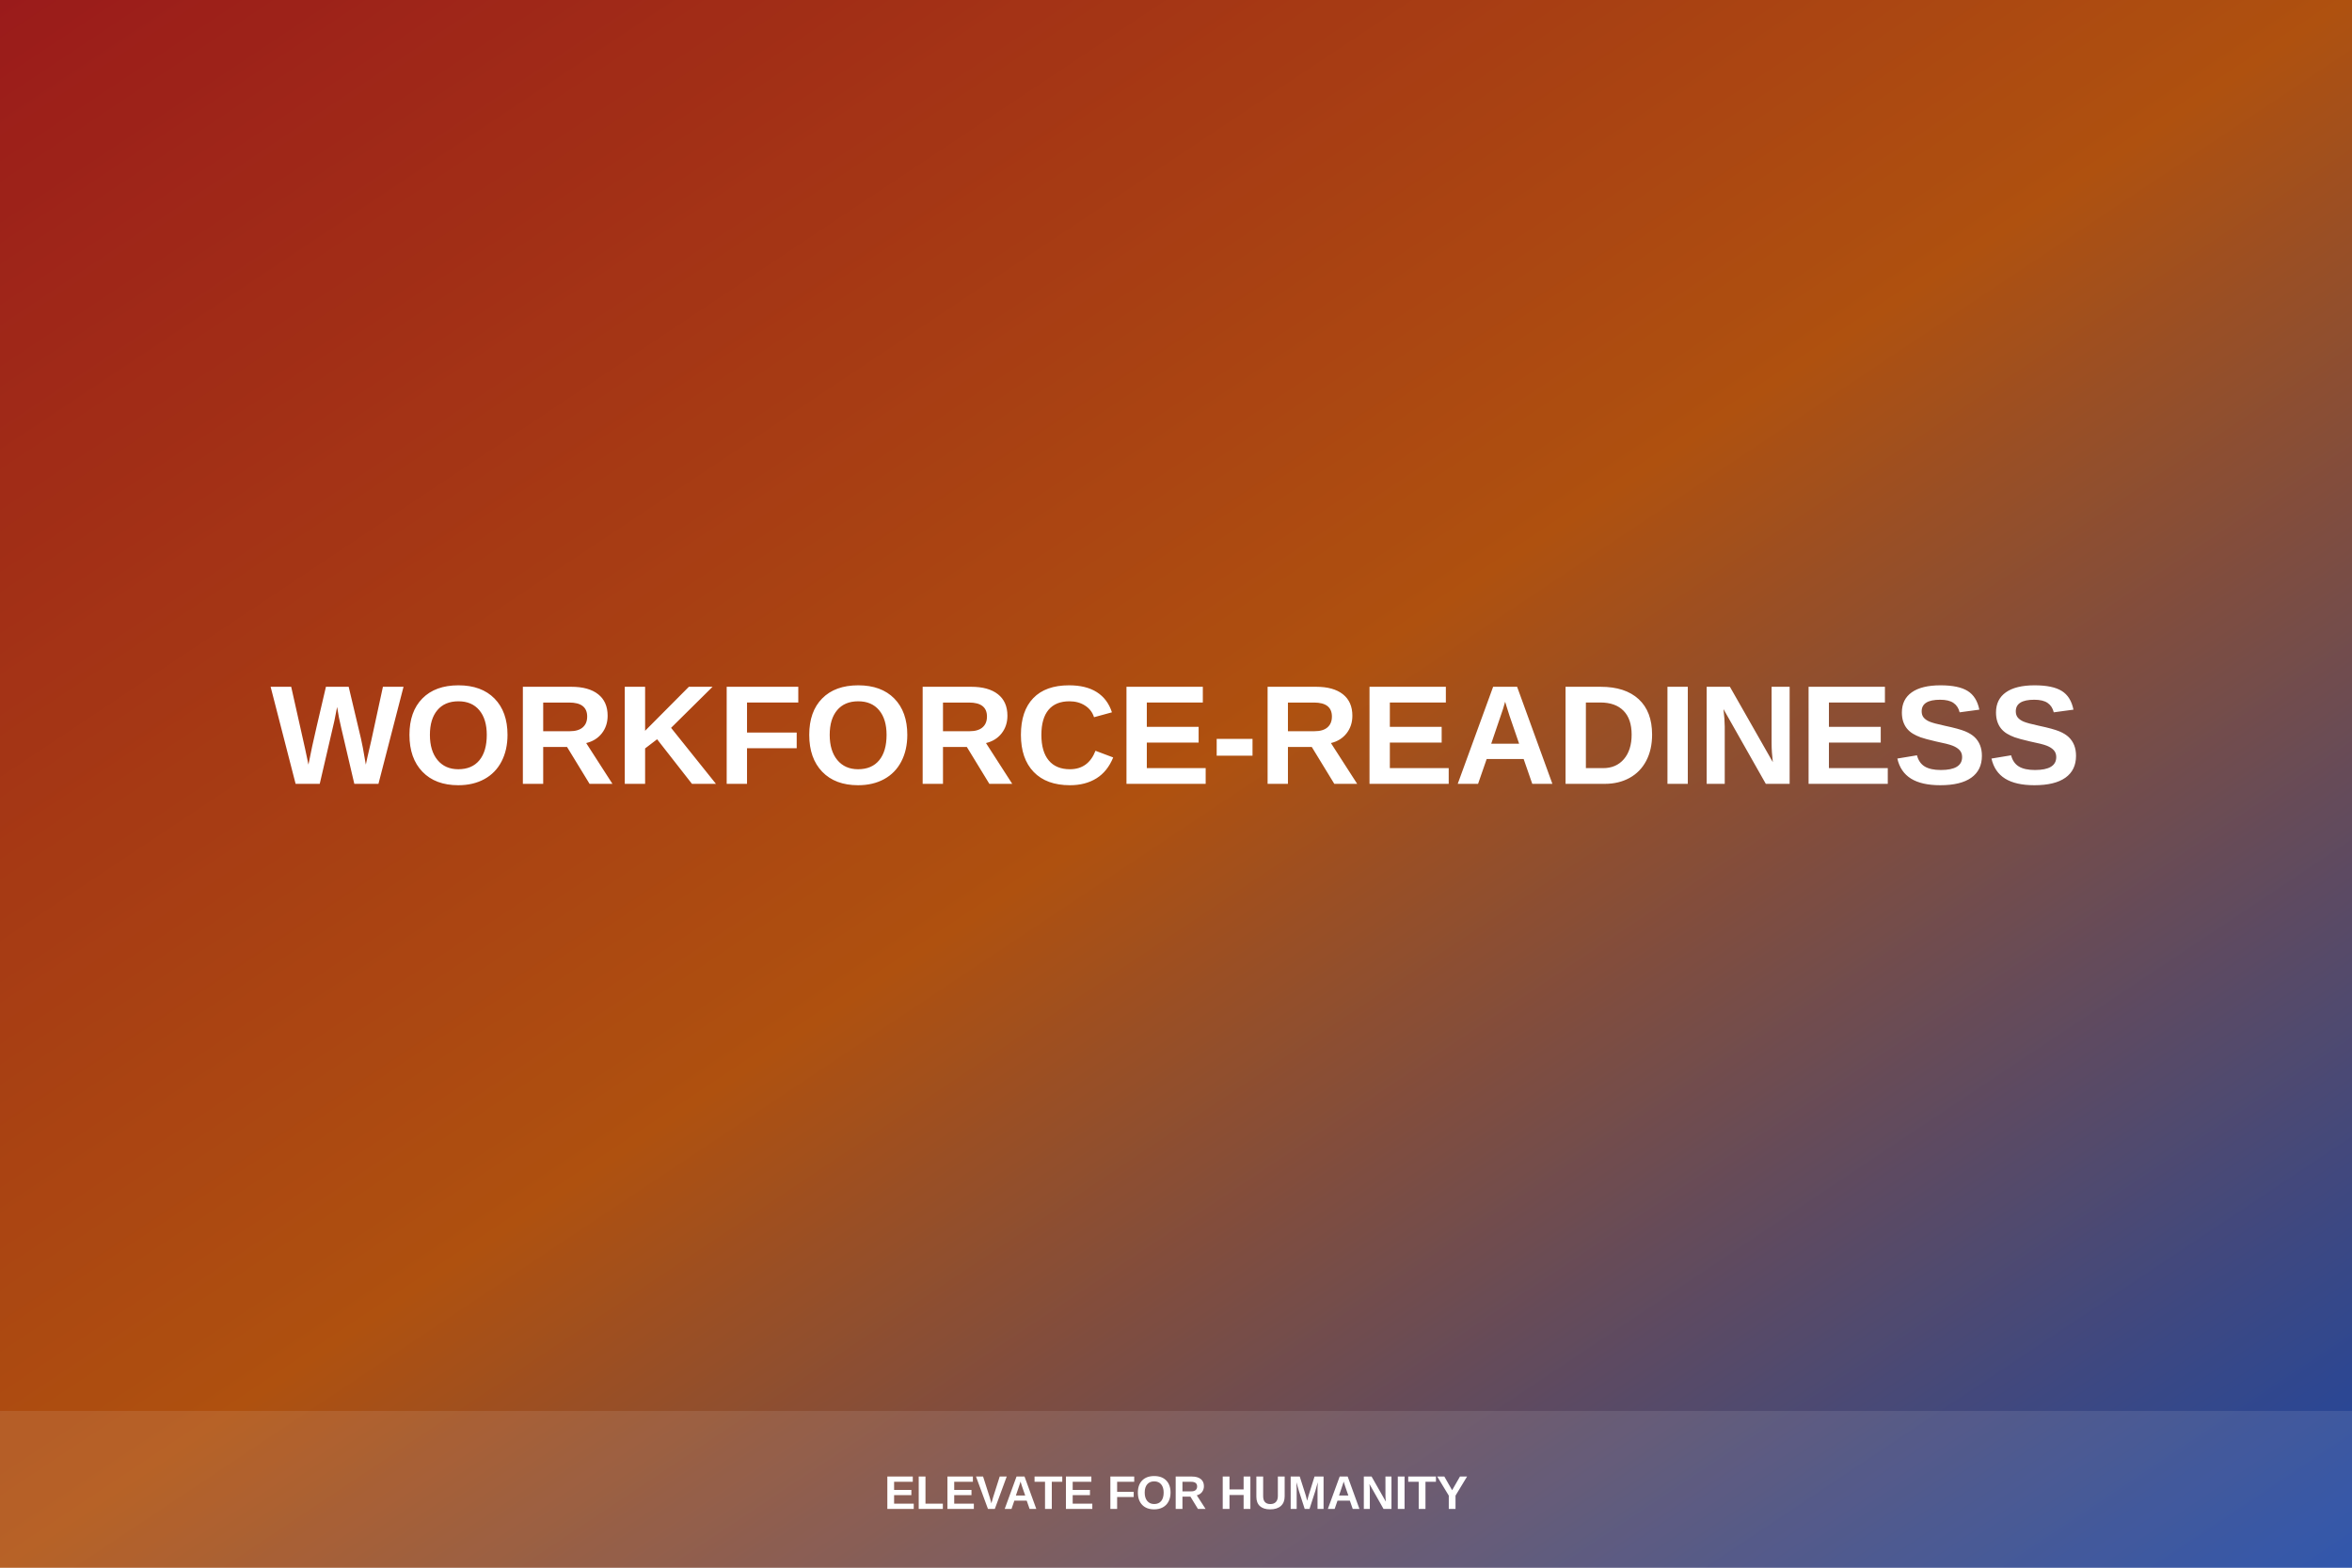
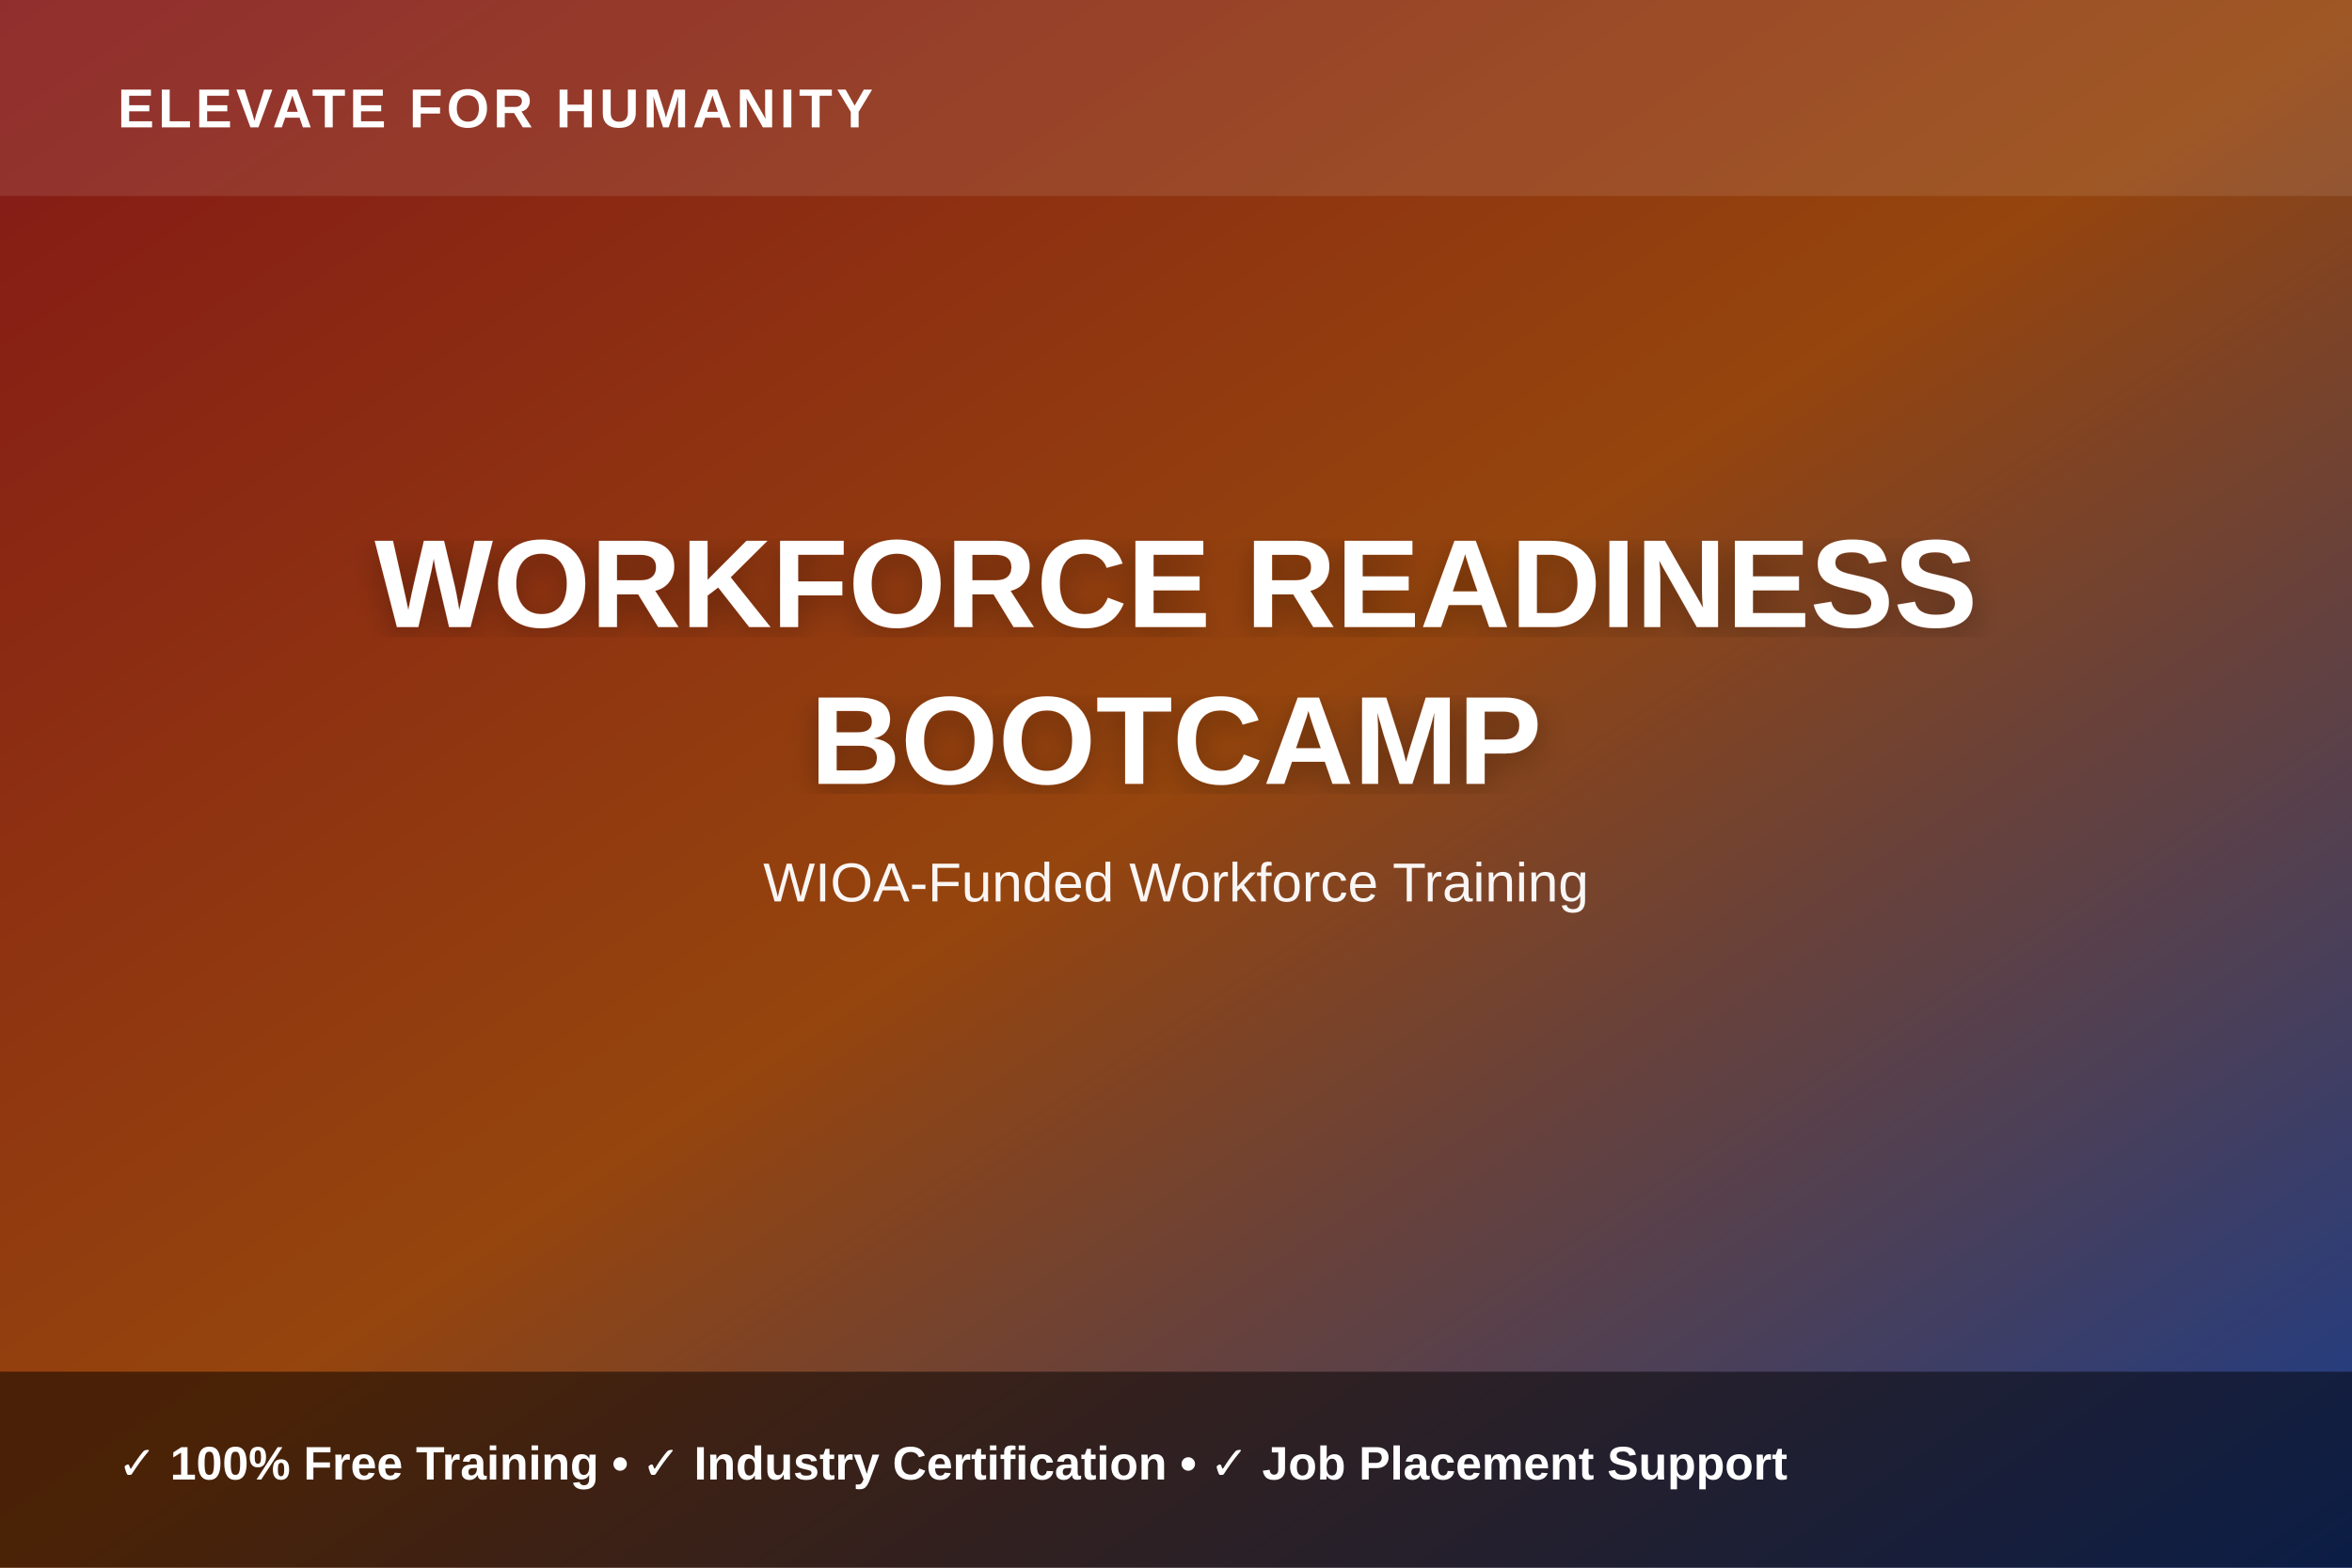
<svg xmlns="http://www.w3.org/2000/svg" width="1200" height="800" viewBox="0 0 1200 800">
  <defs>
-     <linearGradient id="workforce-readinessbg" x1="0%" y1="0%" x2="100%" y2="100%">
+     <linearGradient id="workforce-readiness-bg" x1="0%" y1="0%" x2="100%" y2="100%">
      <stop offset="0%" style="stop-color:#dc2626;stop-opacity:1" />
      <stop offset="50%" style="stop-color:#f97316;stop-opacity:1" />
      <stop offset="100%" style="stop-color:#2563eb;stop-opacity:1" />
    </linearGradient>
+     <filter id="shadow">
+       <feDropShadow dx="0" dy="4" stdDeviation="8" flood-opacity="0.3" />
+     </filter>
  </defs>
-   <rect width="1200" height="800" fill="url(#workforce-readinessbg)" />
-   <rect width="1200" height="800" fill="rgba(0,0,0,0.3)" />
-   <text x="600" y="400" font-family="Arial, sans-serif" font-size="72" font-weight="bold" fill="white" text-anchor="middle">WORKFORCE-READINESS</text>
-   <rect y="720" width="1200" height="80" fill="rgba(255,255,255,0.1)" />
-   <text x="600" y="770" font-family="Arial, sans-serif" font-size="24" font-weight="600" fill="white" text-anchor="middle">ELEVATE FOR HUMANITY</text>
+   <rect width="1200" height="800" fill="url(#workforce-readiness-bg)" />
+   <rect width="1200" height="800" fill="rgba(0,0,0,0.4)" />
+   <rect y="0" width="1200" height="100" fill="rgba(255,255,255,0.1)" />
+   <text x="60" y="65" font-family="Arial, sans-serif" font-size="28" font-weight="700" fill="white" letter-spacing="2">
+     ELEVATE FOR HUMANITY
+   </text>
+   <g transform="translate(600, 400)">
+     <text x="0" y="-80" font-family="Arial, sans-serif" font-size="64" font-weight="800" fill="white" text-anchor="middle" filter="url(#shadow)">
+       WORKFORCE READINESS
+     </text>
+     <text x="0" y="0" font-family="Arial, sans-serif" font-size="64" font-weight="800" fill="white" text-anchor="middle" filter="url(#shadow)">
+       BOOTCAMP
+     </text>
+     <text x="0" y="60" font-family="Arial, sans-serif" font-size="28" fill="white" text-anchor="middle" opacity="0.95">
+       WIOA-Funded Workforce Training
+     </text>
+   </g>
+   <rect y="700" width="1200" height="100" fill="rgba(0,0,0,0.5)" />
+   <text x="60" y="755" font-family="Arial, sans-serif" font-size="24" font-weight="600" fill="white">
+     ✓ 100% Free Training  •  ✓ Industry Certification  •  ✓ Job Placement Support
+   </text>
</svg>
